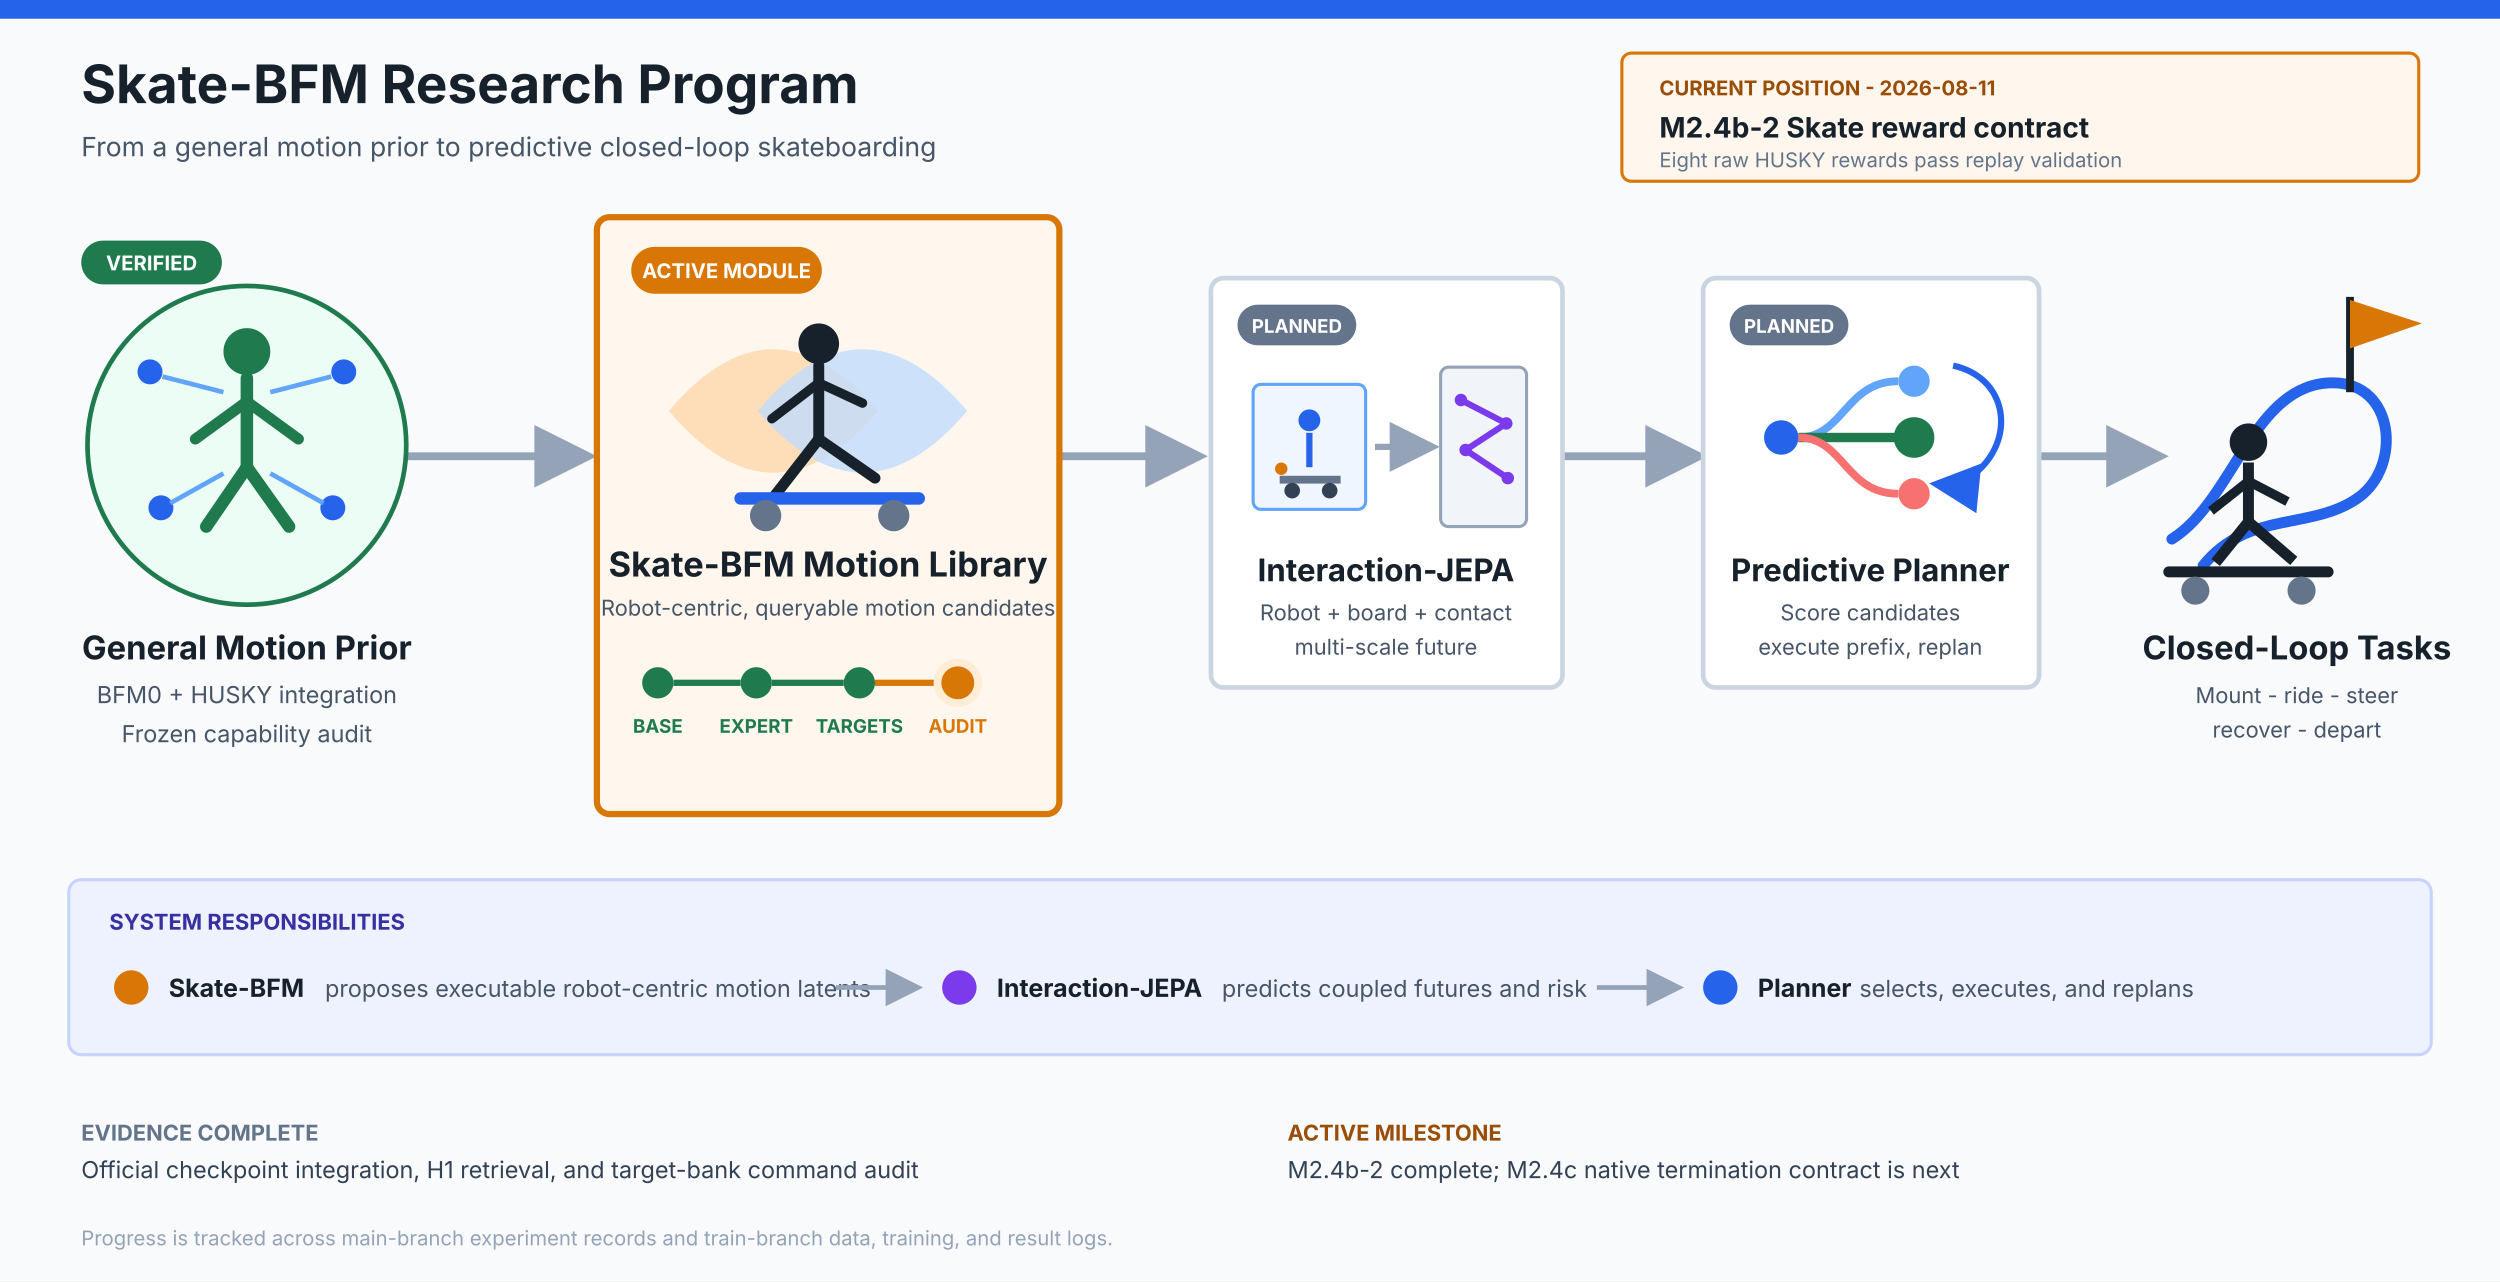
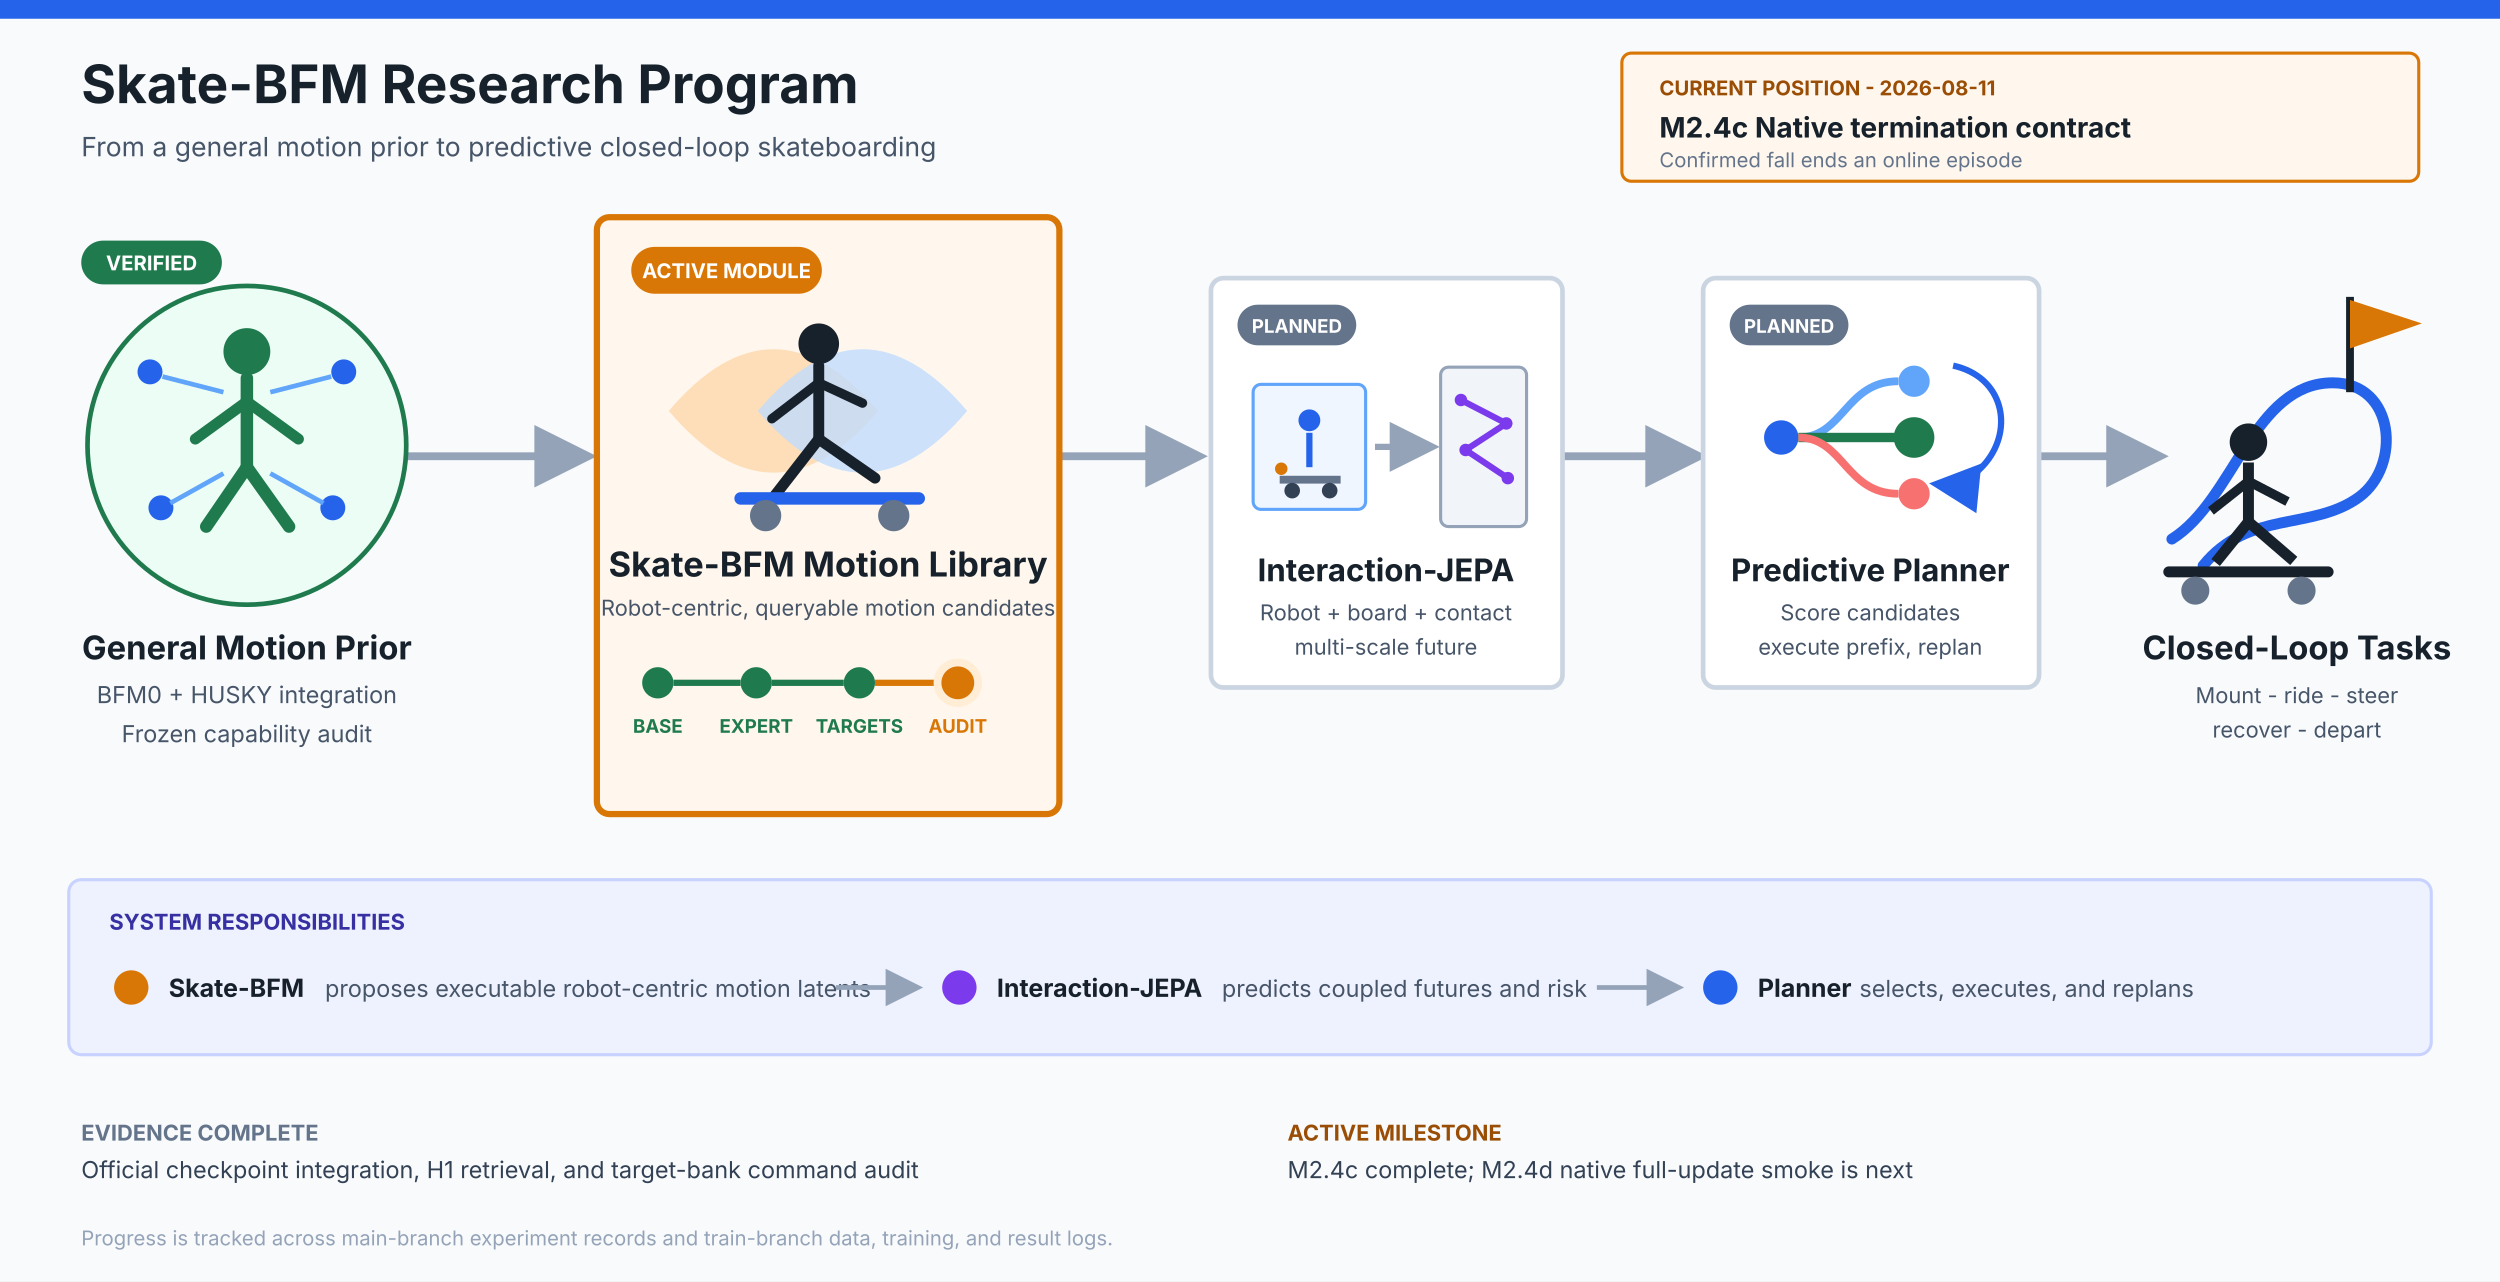
<svg xmlns="http://www.w3.org/2000/svg" width="1600" height="820" viewBox="0 0 1600 820" role="img" aria-labelledby="title desc">
  <defs>
    <marker id="arrow" viewBox="0 0 10 10" refX="8" refY="5" markerWidth="8" markerHeight="8" orient="auto-start-reverse">
      <path d="M 0 0 L 10 5 L 0 10 z" fill="#94a3b8" />
    </marker>
    <marker id="arrow-blue" viewBox="0 0 10 10" refX="8" refY="5" markerWidth="8" markerHeight="8" orient="auto-start-reverse">
      <path d="M 0 0 L 10 5 L 0 10 z" fill="#2563eb" />
    </marker>
  </defs>
  <rect width="1600" height="820" fill="#f8fafc" />
  <rect width="1600" height="12" fill="#2563eb" />
  <text x="52" y="66" fill="#17212b" font-family="Inter, Arial, sans-serif" font-size="34" font-weight="700">Skate-BFM Research Program</text>
  <text x="52" y="100" fill="#475569" font-family="Inter, Arial, sans-serif" font-size="17">From a general motion prior to predictive closed-loop skateboarding</text>
  <rect x="1038" y="34" width="510" height="82" rx="6" fill="#fff7ed" stroke="#d97706" stroke-width="2" />
  <text x="1062" y="61" fill="#9a4d05" font-family="Inter, Arial, sans-serif" font-size="13" font-weight="700">CURRENT POSITION - 2026-08-11</text>
-   <text x="1062" y="88" fill="#17212b" font-family="Inter, Arial, sans-serif" font-size="18" font-weight="700">M2.4b-2 Skate reward contract</text>
-   <text x="1062" y="107" fill="#64748b" font-family="Inter, Arial, sans-serif" font-size="13">Eight raw HUSKY rewards pass replay validation</text>
+   <text x="1062" y="88" fill="#17212b" font-family="Inter, Arial, sans-serif" font-size="18" font-weight="700">M2.4c Native termination contract</text>
+   <text x="1062" y="107" fill="#64748b" font-family="Inter, Arial, sans-serif" font-size="13">Confirmed fall ends an online episode</text>
  <line x1="258" y1="292" x2="374" y2="292" stroke="#94a3b8" stroke-width="5" marker-end="url(#arrow)" />
  <line x1="670" y1="292" x2="765" y2="292" stroke="#94a3b8" stroke-width="5" marker-end="url(#arrow)" />
  <line x1="1000" y1="292" x2="1085" y2="292" stroke="#94a3b8" stroke-width="5" marker-end="url(#arrow)" />
  <line x1="1300" y1="292" x2="1380" y2="292" stroke="#94a3b8" stroke-width="5" marker-end="url(#arrow)" />
  <g font-family="Inter, Arial, sans-serif">
    <circle cx="158" cy="285" r="102" fill="#ecfdf5" stroke="#1f7a4d" stroke-width="3" />
    <circle cx="158" cy="225" r="15" fill="#1f7a4d" />
    <line x1="158" y1="242" x2="158" y2="300" stroke="#1f7a4d" stroke-width="8" stroke-linecap="round" />
    <line x1="158" y1="257" x2="125" y2="281" stroke="#1f7a4d" stroke-width="7" stroke-linecap="round" />
    <line x1="158" y1="257" x2="191" y2="281" stroke="#1f7a4d" stroke-width="7" stroke-linecap="round" />
    <line x1="158" y1="299" x2="132" y2="337" stroke="#1f7a4d" stroke-width="8" stroke-linecap="round" />
    <line x1="158" y1="299" x2="185" y2="337" stroke="#1f7a4d" stroke-width="8" stroke-linecap="round" />
    <circle cx="96" cy="238" r="8" fill="#2563eb" />
    <circle cx="220" cy="238" r="8" fill="#2563eb" />
    <circle cx="103" cy="325" r="8" fill="#2563eb" />
    <circle cx="213" cy="325" r="8" fill="#2563eb" />
    <line x1="104" y1="241" x2="143" y2="251" stroke="#60a5fa" stroke-width="3" />
    <line x1="212" y1="241" x2="173" y2="251" stroke="#60a5fa" stroke-width="3" />
    <line x1="109" y1="322" x2="143" y2="303" stroke="#60a5fa" stroke-width="3" />
    <line x1="207" y1="322" x2="173" y2="303" stroke="#60a5fa" stroke-width="3" />
    <rect x="52" y="154" width="90" height="28" rx="14" fill="#1f7a4d" />
    <text x="97" y="173" fill="#ffffff" font-size="13" font-weight="700" text-anchor="middle">VERIFIED</text>
    <text x="158" y="422" fill="#17212b" font-size="21" font-weight="700" text-anchor="middle">General Motion Prior</text>
    <text x="158" y="450" fill="#475569" font-size="15" text-anchor="middle">BFM0 + HUSKY integration</text>
    <text x="158" y="475" fill="#475569" font-size="15" text-anchor="middle">Frozen capability audit</text>
  </g>
  <g font-family="Inter, Arial, sans-serif">
    <rect x="382" y="139" width="296" height="382" rx="8" fill="#fff7ed" stroke="#d97706" stroke-width="4" />
    <rect x="404" y="158" width="122" height="30" rx="15" fill="#d97706" />
    <text x="465" y="178" fill="#ffffff" font-size="13" font-weight="700" text-anchor="middle">ACTIVE MODULE</text>
    <path d="M 428 263 Q 495 184 562 263 Q 495 342 428 263" fill="#fed7aa" opacity="0.78" />
    <path d="M 485 263 Q 552 184 619 263 Q 552 342 485 263" fill="#bfdbfe" opacity="0.78" />
    <circle cx="524" cy="220" r="13" fill="#17212b" />
    <line x1="524" y1="234" x2="524" y2="282" stroke="#17212b" stroke-width="7" stroke-linecap="round" />
    <line x1="524" y1="245" x2="494" y2="268" stroke="#17212b" stroke-width="6" stroke-linecap="round" />
    <line x1="524" y1="245" x2="552" y2="258" stroke="#17212b" stroke-width="6" stroke-linecap="round" />
    <line x1="524" y1="281" x2="496" y2="317" stroke="#17212b" stroke-width="7" stroke-linecap="round" />
    <line x1="524" y1="281" x2="560" y2="306" stroke="#17212b" stroke-width="7" stroke-linecap="round" />
    <line x1="474" y1="319" x2="588" y2="319" stroke="#2563eb" stroke-width="8" stroke-linecap="round" />
    <circle cx="490" cy="330" r="10" fill="#64748b" />
    <circle cx="572" cy="330" r="10" fill="#64748b" />
    <text x="530" y="369" fill="#17212b" font-size="22" font-weight="700" text-anchor="middle">Skate-BFM Motion Library</text>
    <text x="530" y="394" fill="#475569" font-size="14" text-anchor="middle">Robot-centric, queryable motion candidates</text>
    <circle cx="421" cy="437" r="10" fill="#1f7a4d" />
    <line x1="431" y1="437" x2="474" y2="437" stroke="#1f7a4d" stroke-width="4" />
    <circle cx="484" cy="437" r="10" fill="#1f7a4d" />
    <line x1="494" y1="437" x2="540" y2="437" stroke="#1f7a4d" stroke-width="4" />
    <circle cx="550" cy="437" r="10" fill="#1f7a4d" />
    <line x1="560" y1="437" x2="603" y2="437" stroke="#d97706" stroke-width="4" />
    <circle cx="613" cy="437" r="13" fill="#d97706" stroke="#ffedd5" stroke-width="5" />
    <text x="421" y="469" fill="#1f7a4d" font-size="12" font-weight="700" text-anchor="middle">BASE</text>
    <text x="484" y="469" fill="#1f7a4d" font-size="12" font-weight="700" text-anchor="middle">EXPERT</text>
    <text x="550" y="469" fill="#1f7a4d" font-size="12" font-weight="700" text-anchor="middle">TARGETS</text>
    <text x="613" y="469" fill="#d97706" font-size="12" font-weight="700" text-anchor="middle">AUDIT</text>
  </g>
  <g font-family="Inter, Arial, sans-serif">
    <rect x="775" y="178" width="225" height="262" rx="8" fill="#ffffff" stroke="#cbd5e1" stroke-width="3" />
    <rect x="792" y="195" width="76" height="26" rx="13" fill="#64748b" />
    <text x="830" y="213" fill="#ffffff" font-size="12" font-weight="700" text-anchor="middle">PLANNED</text>
    <rect x="802" y="246" width="72" height="80" rx="5" fill="#eff6ff" stroke="#60a5fa" stroke-width="2" />
    <circle cx="838" cy="269" r="7" fill="#2563eb" />
    <line x1="838" y1="277" x2="838" y2="299" stroke="#2563eb" stroke-width="4" />
    <line x1="819" y1="307" x2="858" y2="307" stroke="#64748b" stroke-width="5" />
    <circle cx="827" cy="314" r="5" fill="#334155" />
    <circle cx="851" cy="314" r="5" fill="#334155" />
    <circle cx="820" cy="300" r="4" fill="#d97706" />
    <line x1="880" y1="286" x2="915" y2="286" stroke="#94a3b8" stroke-width="4" marker-end="url(#arrow)" />
    <rect x="922" y="235" width="55" height="102" rx="5" fill="#f1f5f9" stroke="#94a3b8" stroke-width="2" />
    <path d="M 935 256 L 964 271 L 938 288 L 965 306" fill="none" stroke="#7c3aed" stroke-width="4" />
    <circle cx="935" cy="256" r="4" fill="#7c3aed" />
    <circle cx="964" cy="271" r="4" fill="#7c3aed" />
    <circle cx="938" cy="288" r="4" fill="#7c3aed" />
    <circle cx="965" cy="306" r="4" fill="#7c3aed" />
    <text x="887" y="372" fill="#17212b" font-size="20" font-weight="700" text-anchor="middle">Interaction-JEPA</text>
    <text x="887" y="397" fill="#475569" font-size="14" text-anchor="middle">Robot + board + contact</text>
    <text x="887" y="419" fill="#475569" font-size="14" text-anchor="middle">multi-scale future</text>
  </g>
  <g font-family="Inter, Arial, sans-serif">
    <rect x="1090" y="178" width="215" height="262" rx="8" fill="#ffffff" stroke="#cbd5e1" stroke-width="3" />
    <rect x="1107" y="195" width="76" height="26" rx="13" fill="#64748b" />
    <text x="1145" y="213" fill="#ffffff" font-size="12" font-weight="700" text-anchor="middle">PLANNED</text>
    <circle cx="1140" cy="280" r="11" fill="#2563eb" />
    <path d="M 1151 280 C 1180 280 1181 244 1215 244" fill="none" stroke="#60a5fa" stroke-width="5" />
    <path d="M 1151 280 C 1180 280 1181 280 1215 280" fill="none" stroke="#1f7a4d" stroke-width="6" />
    <path d="M 1151 280 C 1180 280 1181 316 1215 316" fill="none" stroke="#f87171" stroke-width="5" />
    <circle cx="1225" cy="244" r="10" fill="#60a5fa" />
    <circle cx="1225" cy="280" r="13" fill="#1f7a4d" />
    <circle cx="1225" cy="316" r="10" fill="#f87171" />
    <path d="M 1250 234 C 1282 241 1289 274 1271 296 C 1262 307 1251 311 1241 310" fill="none" stroke="#2563eb" stroke-width="4" marker-end="url(#arrow-blue)" />
    <text x="1197" y="372" fill="#17212b" font-size="20" font-weight="700" text-anchor="middle">Predictive Planner</text>
    <text x="1197" y="397" fill="#475569" font-size="14" text-anchor="middle">Score candidates</text>
    <text x="1197" y="419" fill="#475569" font-size="14" text-anchor="middle">execute prefix, replan</text>
  </g>
  <g font-family="Inter, Arial, sans-serif">
    <path d="M 1390 345 C 1430 320 1442 245 1493 245 C 1533 245 1537 298 1510 318 C 1480 340 1439 326 1410 362" fill="none" stroke="#2563eb" stroke-width="7" stroke-linecap="round" />
    <line x1="1504" y1="190" x2="1504" y2="251" stroke="#17212b" stroke-width="5" />
    <path d="M 1504 192 L 1550 207 L 1504 223 z" fill="#d97706" />
    <line x1="1388" y1="366" x2="1490" y2="366" stroke="#17212b" stroke-width="7" stroke-linecap="round" />
    <circle cx="1405" cy="378" r="9" fill="#64748b" />
    <circle cx="1473" cy="378" r="9" fill="#64748b" />
    <circle cx="1439" cy="283" r="12" fill="#17212b" />
    <line x1="1439" y1="296" x2="1439" y2="335" stroke="#17212b" stroke-width="7" />
    <line x1="1439" y1="308" x2="1415" y2="327" stroke="#17212b" stroke-width="6" />
    <line x1="1439" y1="308" x2="1464" y2="321" stroke="#17212b" stroke-width="6" />
    <line x1="1439" y1="334" x2="1418" y2="360" stroke="#17212b" stroke-width="7" />
    <line x1="1439" y1="334" x2="1468" y2="359" stroke="#17212b" stroke-width="7" />
    <text x="1470" y="422" fill="#17212b" font-size="21" font-weight="700" text-anchor="middle">Closed-Loop Tasks</text>
    <text x="1470" y="450" fill="#475569" font-size="14" text-anchor="middle">Mount - ride - steer</text>
    <text x="1470" y="472" fill="#475569" font-size="14" text-anchor="middle">recover - depart</text>
  </g>
  <rect x="44" y="563" width="1512" height="112" rx="8" fill="#eef2ff" stroke="#c7d2fe" stroke-width="2" />
  <text x="70" y="595" fill="#3730a3" font-family="Inter, Arial, sans-serif" font-size="14" font-weight="700">SYSTEM RESPONSIBILITIES</text>
  <circle cx="84" cy="632" r="11" fill="#d97706" />
  <text x="108" y="638" fill="#17212b" font-family="Inter, Arial, sans-serif" font-size="16" font-weight="700">Skate-BFM</text>
  <text x="208" y="638" fill="#475569" font-family="Inter, Arial, sans-serif" font-size="15">proposes executable robot-centric motion latents</text>
  <line x1="535" y1="632" x2="586" y2="632" stroke="#94a3b8" stroke-width="3" marker-end="url(#arrow)" />
  <circle cx="614" cy="632" r="11" fill="#7c3aed" />
  <text x="638" y="638" fill="#17212b" font-family="Inter, Arial, sans-serif" font-size="16" font-weight="700">Interaction-JEPA</text>
  <text x="782" y="638" fill="#475569" font-family="Inter, Arial, sans-serif" font-size="15">predicts coupled futures and risk</text>
  <line x1="1022" y1="632" x2="1073" y2="632" stroke="#94a3b8" stroke-width="3" marker-end="url(#arrow)" />
  <circle cx="1101" cy="632" r="11" fill="#2563eb" />
  <text x="1125" y="638" fill="#17212b" font-family="Inter, Arial, sans-serif" font-size="16" font-weight="700">Planner</text>
  <text x="1190" y="638" fill="#475569" font-family="Inter, Arial, sans-serif" font-size="15">selects, executes, and replans</text>
  <text x="52" y="730" fill="#64748b" font-family="Inter, Arial, sans-serif" font-size="14" font-weight="700">EVIDENCE COMPLETE</text>
  <text x="52" y="754" fill="#334155" font-family="Inter, Arial, sans-serif" font-size="15">Official checkpoint integration, H1 retrieval, and target-bank command audit</text>
  <text x="824" y="730" fill="#9a4d05" font-family="Inter, Arial, sans-serif" font-size="14" font-weight="700">ACTIVE MILESTONE</text>
-   <text x="824" y="754" fill="#334155" font-family="Inter, Arial, sans-serif" font-size="15">M2.4b-2 complete; M2.4c native termination contract is next</text>
+   <text x="824" y="754" fill="#334155" font-family="Inter, Arial, sans-serif" font-size="15">M2.4c complete; M2.4d native full-update smoke is next</text>
  <text x="52" y="797" fill="#94a3b8" font-family="Inter, Arial, sans-serif" font-size="13">Progress is tracked across main-branch experiment records and train-branch data, training, and result logs.</text>
</svg>
